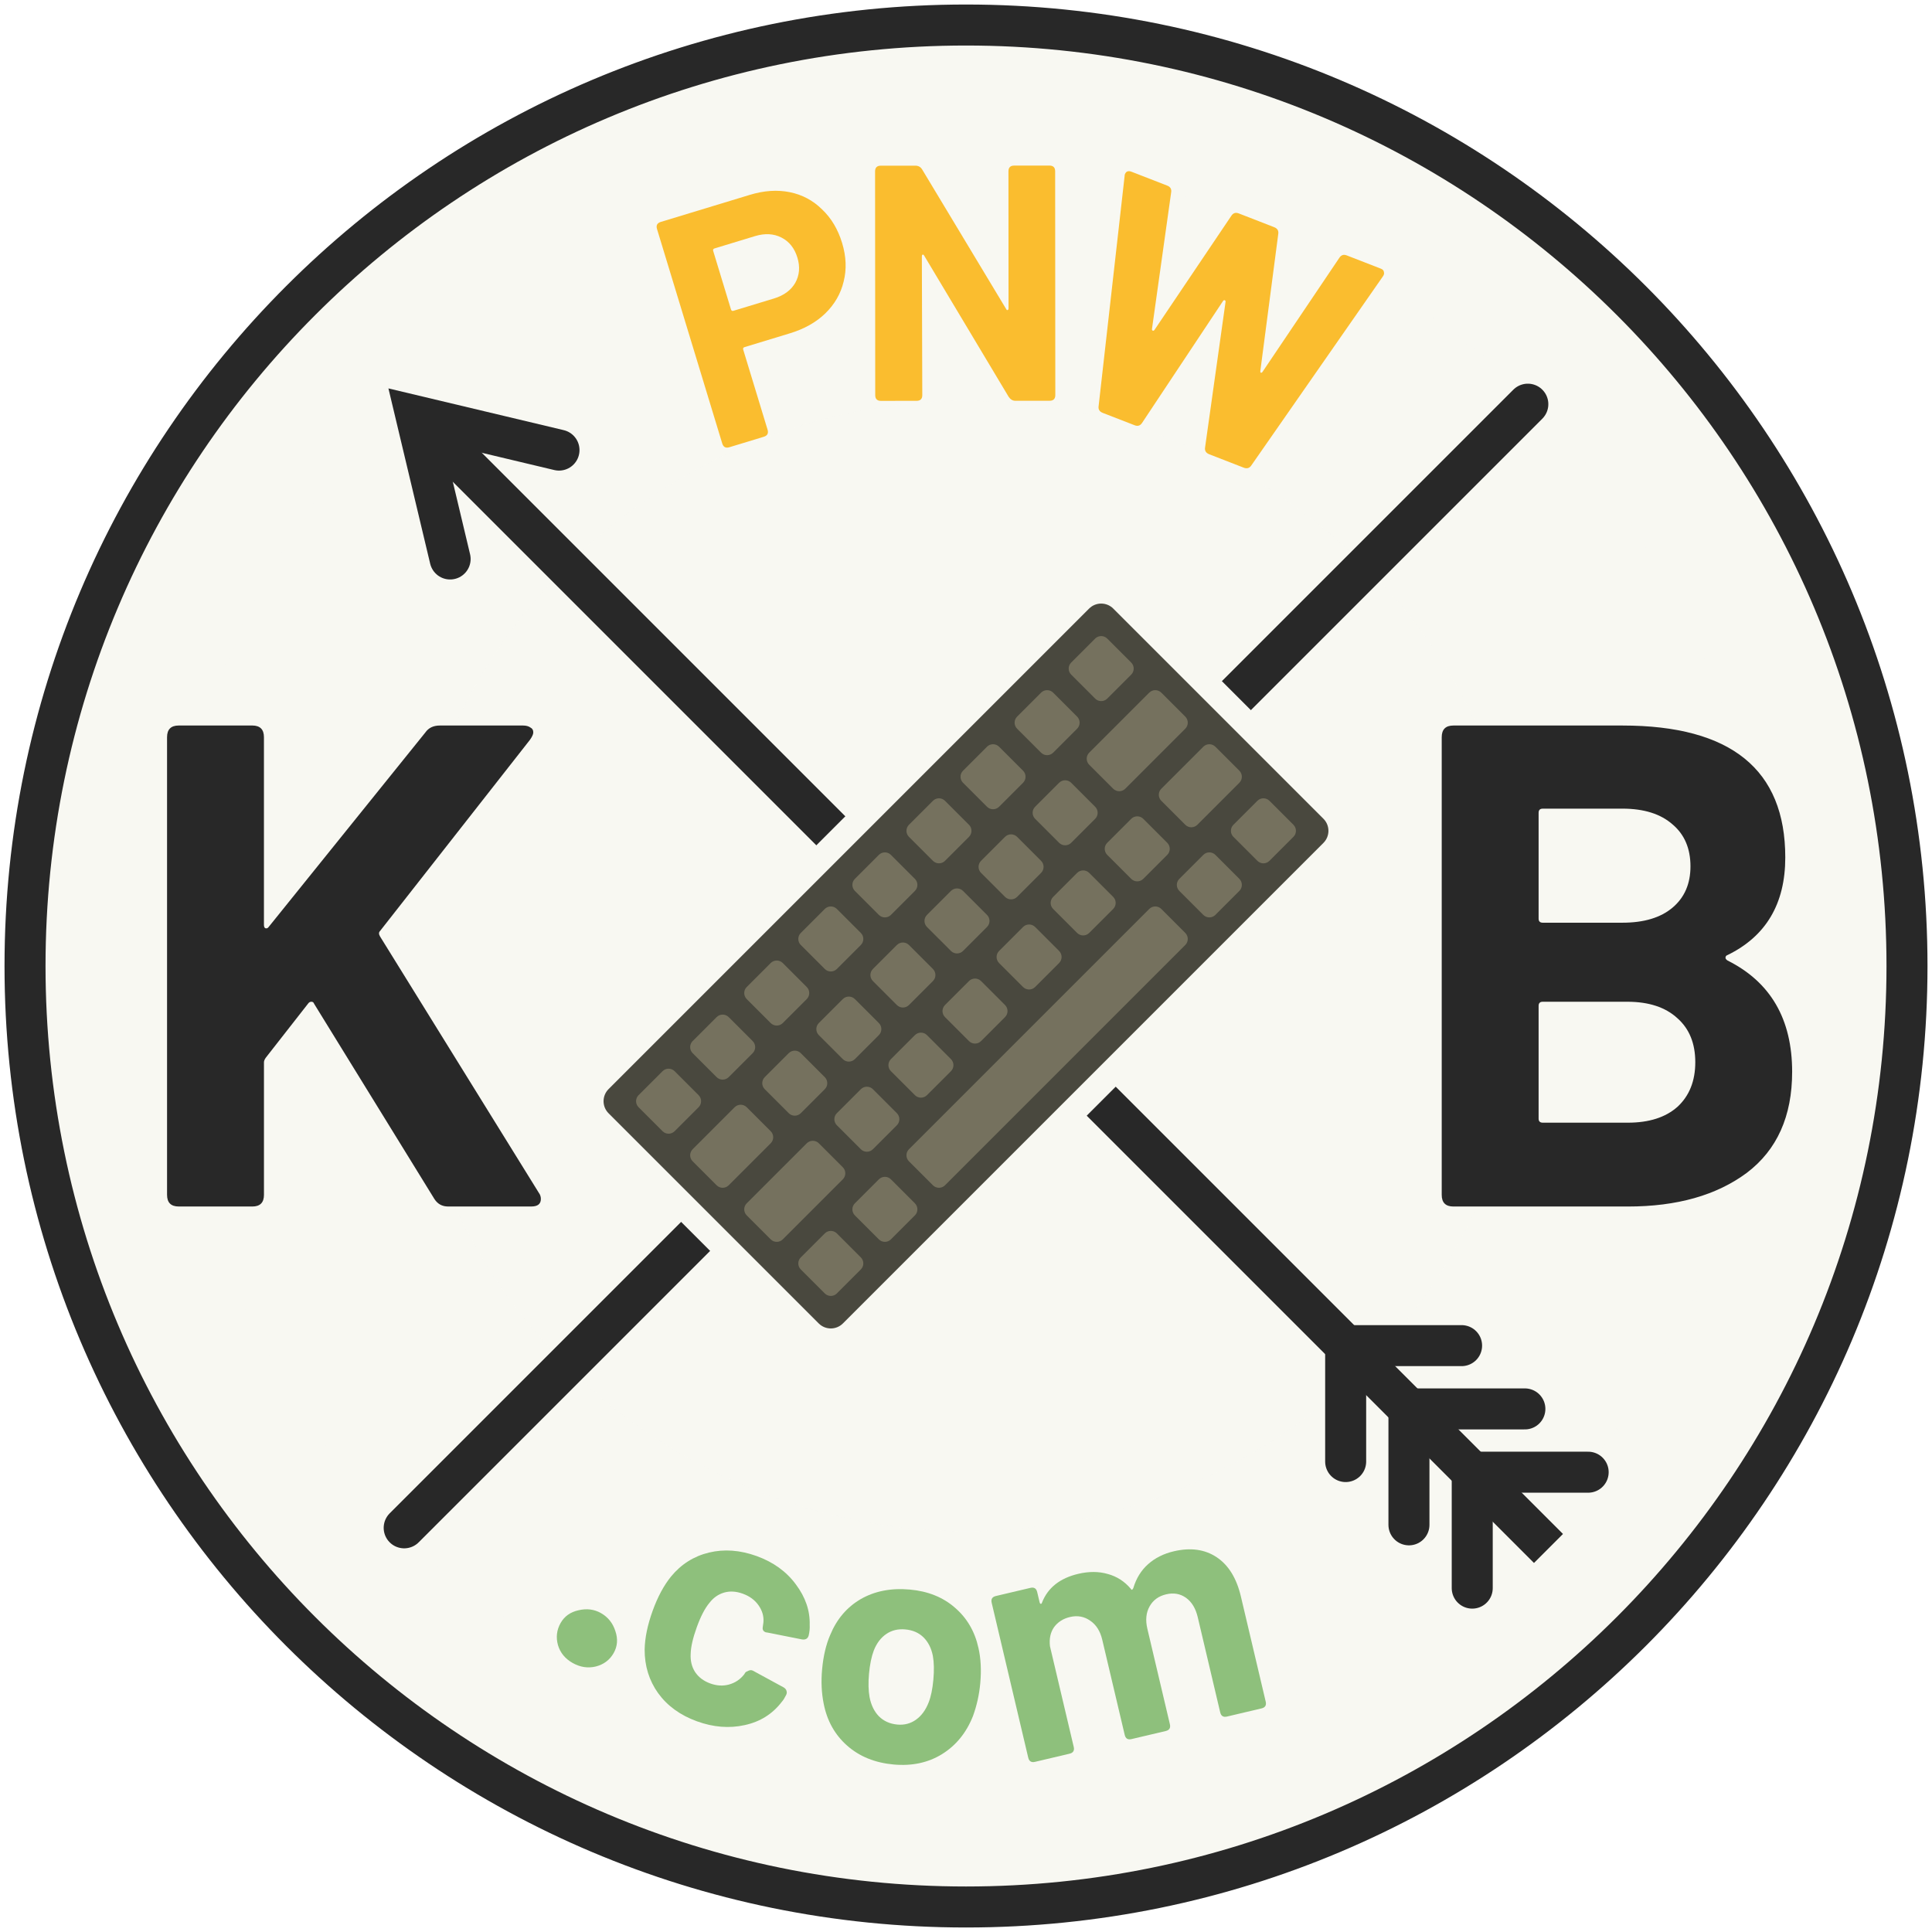
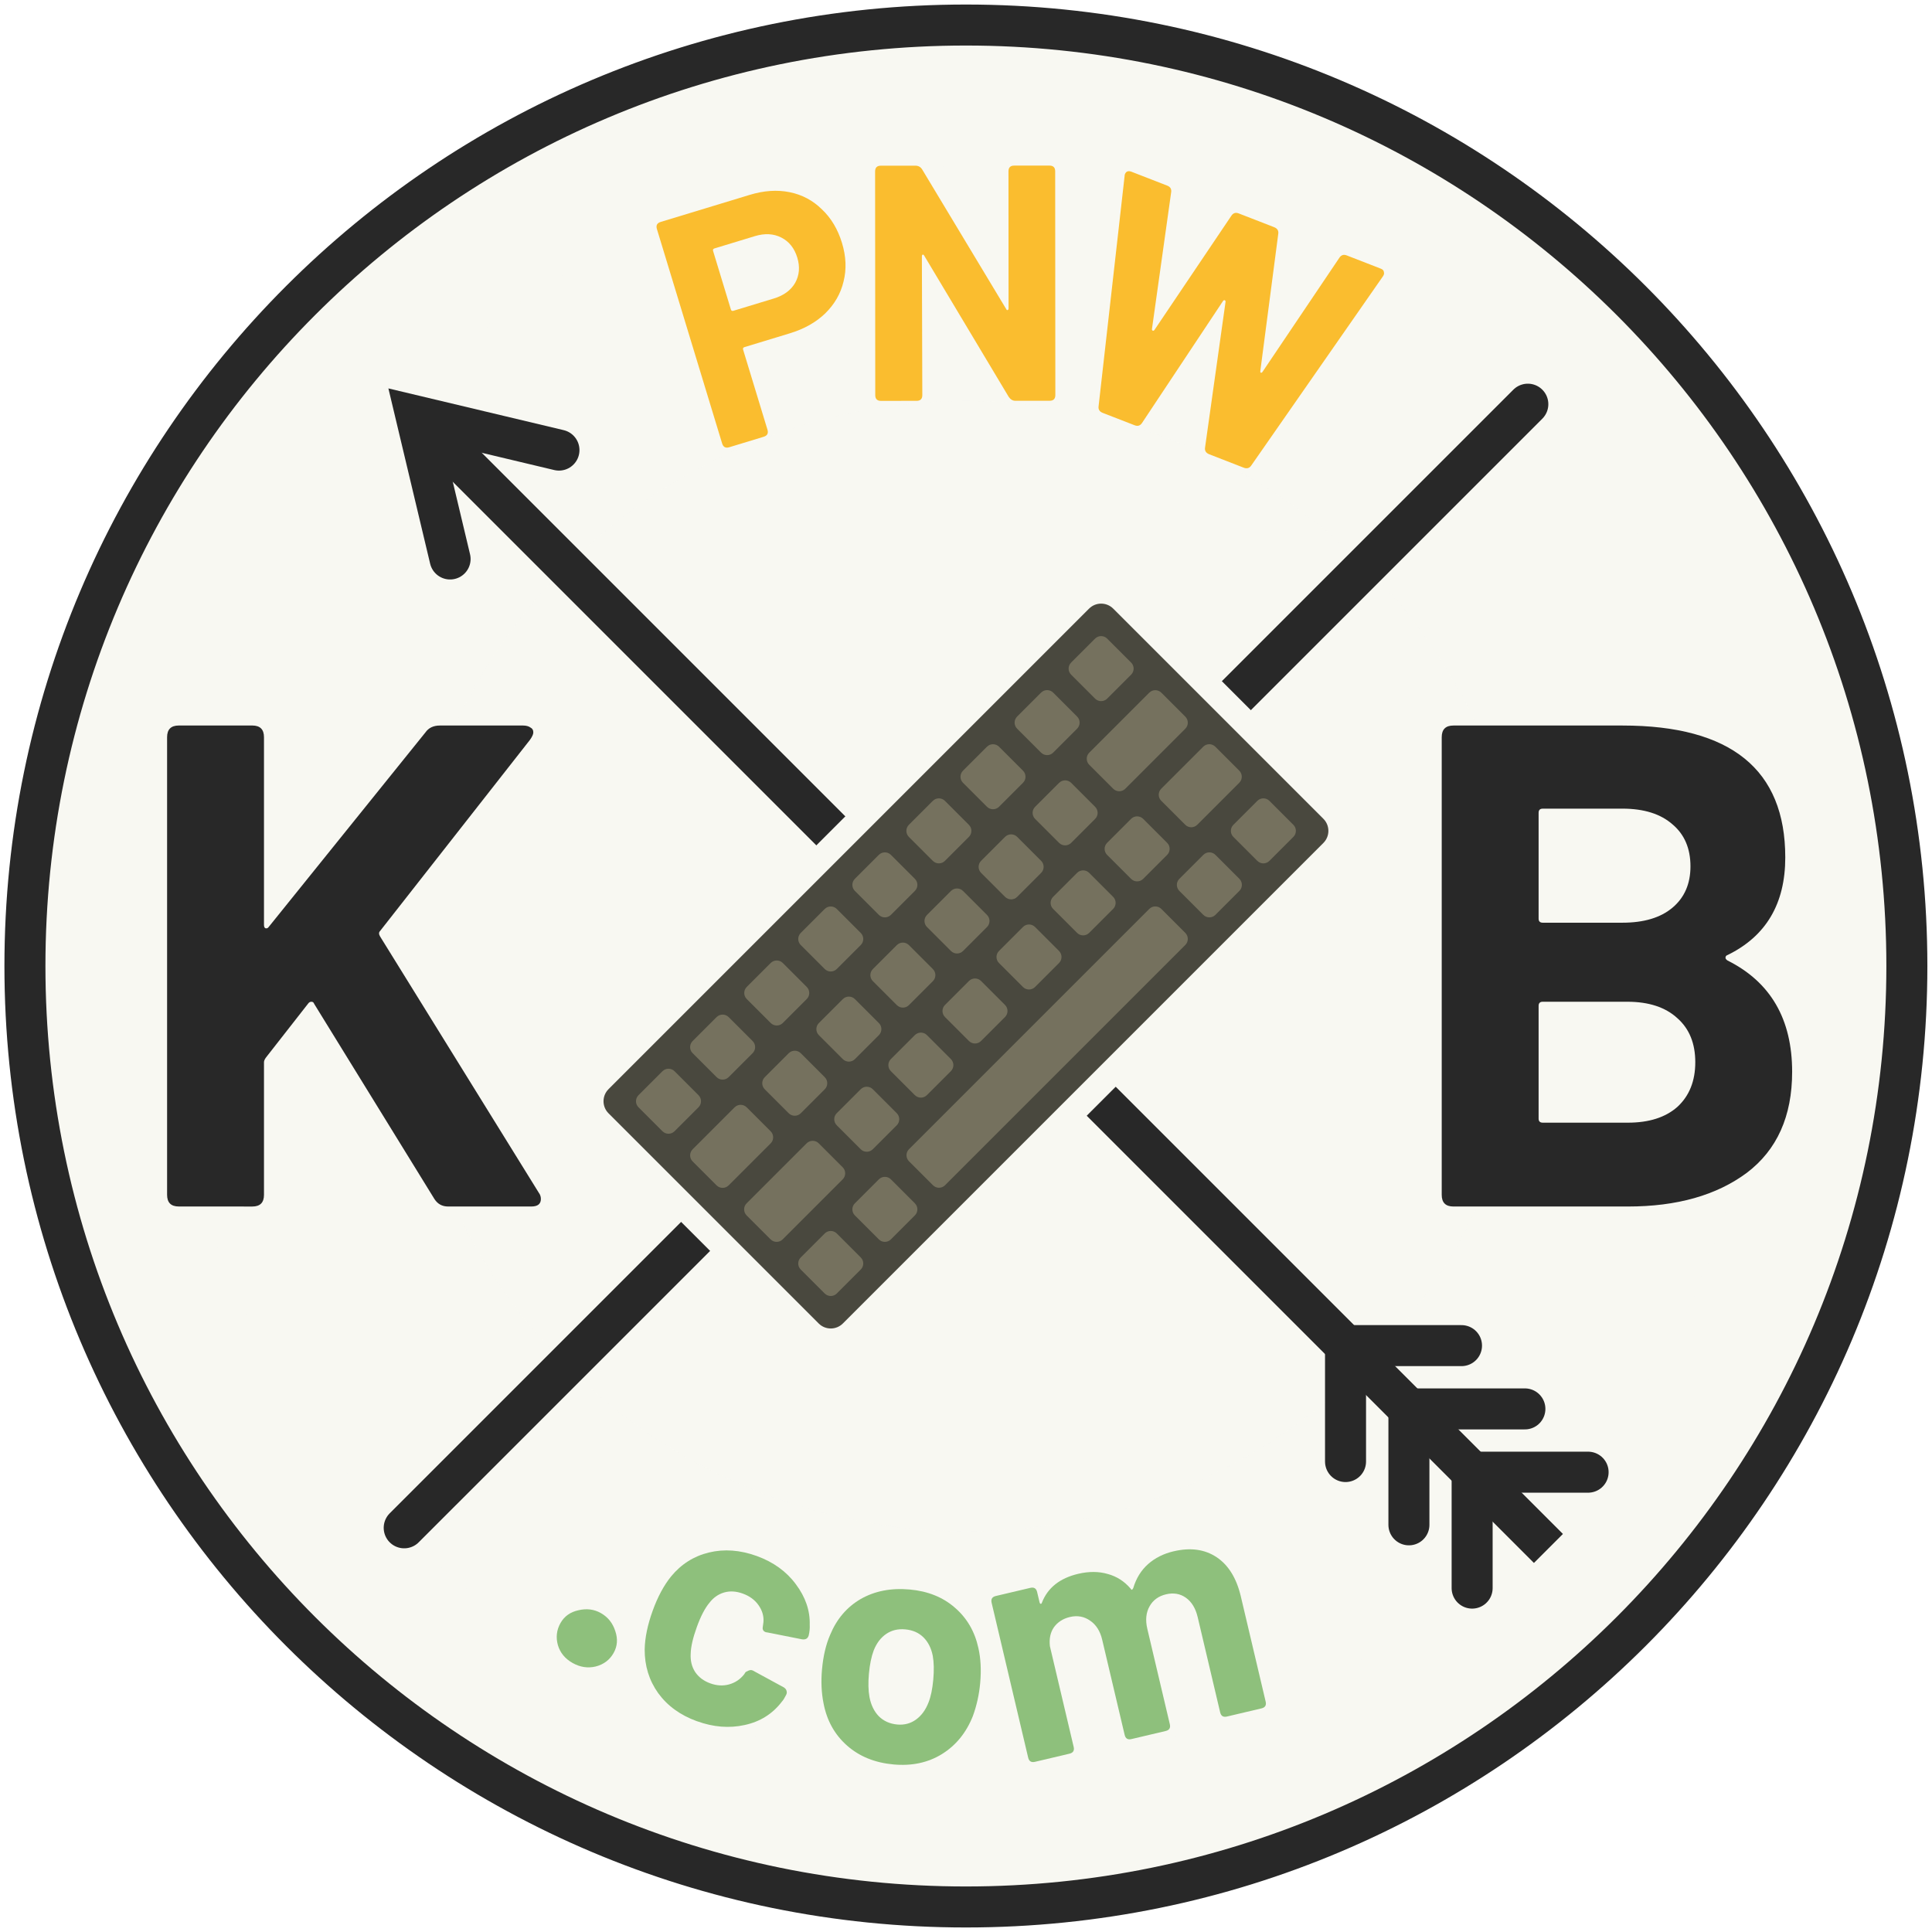
- <svg xmlns="http://www.w3.org/2000/svg" width="427.383" height="427.383" viewBox="0 0 113.078 113.078" version="1.1" id="svg1137">
-   <defs id="defs1131">
-     <path id="path1060" d="m 293.866,102.972 a 46.762,46.762 0 0 0 64.583,-14.228 46.762,46.762 0 0 0 -14.228,-64.583 46.762,46.762 0 0 0 -64.583,14.228 46.762,46.762 0 0 0 14.228,64.583 z" style="display:inline;opacity:1;fill:none;fill-opacity:1;stroke:#f8f8f2;stroke-width:0.1;stroke-linecap:round;stroke-linejoin:round;stroke-miterlimit:14.1;stroke-dasharray:none;stroke-dashoffset:28.346;stroke-opacity:1;paint-order:normal" />
-     <circle style="display:inline;opacity:0.441;fill:#f8f8f2;fill-opacity:1;stroke:none;stroke-width:1;stroke-linecap:round;stroke-linejoin:miter;stroke-miterlimit:4;stroke-dasharray:none;stroke-dashoffset:28.346;stroke-opacity:0.502;paint-order:normal" id="path2860-3" cx="-454.462" cy="89.372" transform="rotate(-117.0521)" r="33.073" />
-   </defs>
-   <g id="layer1" transform="translate(-50.80604,-56.00841)">
-     <g transform="translate(-211.6985,48.98162)" style="display:inline" id="g1805">
-       <g id="g2895" transform="translate(-1.9702556e-6,-2.358195e-6)">
-         <circle style="display:inline;opacity:1;fill:#f8f8f2;fill-opacity:1;stroke:#282828;stroke-width:2.4;stroke-linecap:round;stroke-linejoin:round;stroke-miterlimit:4;stroke-dasharray:none;stroke-dashoffset:28.346;stroke-opacity:1;paint-order:normal" id="path1954" cx="319.044" cy="63.566" r="55.075" />
-         <path style="display:inline;opacity:1;fill:none;fill-opacity:1;stroke:#f8f8f2;stroke-width:0.1;stroke-linecap:round;stroke-linejoin:round;stroke-miterlimit:14.1;stroke-dasharray:none;stroke-dashoffset:28.346;stroke-opacity:1;paint-order:normal" d="m 293.866,102.972 a 46.762,46.762 0 0 0 64.583,-14.228 46.762,46.762 0 0 0 -14.228,-64.583 46.762,46.762 0 0 0 -64.583,14.228 46.762,46.762 0 0 0 14.228,64.583 z" id="path1069" />
-         <path d="m 296.023,104.36 q -0.659,-0.372 -0.86,-1.042 -0.191,-0.687 0.152,-1.296 0.334,-0.591 1.045,-0.747 0.721,-0.172 1.312,0.161 0.625,0.353 0.85,1.059 0.235,0.689 -0.099,1.281 -0.343,0.608 -1.048,0.79 -0.695,0.165 -1.354,-0.207 z" style="font-style:normal;font-variant:normal;font-weight:normal;font-stretch:normal;font-size:19.403px;line-height:0.364em;font-family:Barlow;-inkscape-font-specification:Barlow;letter-spacing:0px;word-spacing:0px;fill:#8ec07c;fill-opacity:1;stroke:none;stroke-width:0.265" id="path2029" />
-         <path d="m 303.296,107.773 q -1.46,-0.528 -2.272,-1.647 -0.794,-1.113 -0.789,-2.555 0.02,-1.024 0.468,-2.265 0.442,-1.223 1.075,-2.004 0.887,-1.082 2.22,-1.405 1.334,-0.322 2.794,0.205 1.46,0.528 2.291,1.654 0.849,1.132 0.812,2.377 0.017,0.295 -0.059,0.618 l -0.013,0.036 q -0.086,0.237 -0.379,0.193 l -2.021,-0.401 -0.098,-0.015 q -0.219,-0.079 -0.176,-0.311 l 0.038,-0.275 q 0.044,-0.521 -0.282,-0.989 -0.326,-0.469 -0.928,-0.686 -0.584,-0.211 -1.091,-0.064 -0.507,0.147 -0.856,0.598 -0.399,0.475 -0.742,1.424 -0.343,0.949 -0.359,1.562 -0.034,0.607 0.256,1.062 0.308,0.462 0.891,0.673 0.566,0.205 1.091,0.064 0.55,-0.152 0.899,-0.603 l 0.051,-0.085 v 0 q 0.045,-0.066 0.187,-0.118 0.149,-0.07 0.27,-0.005 l 1.81,0.985 q 0.133,0.089 0.155,0.2 0.04,0.118 -0.024,0.239 -0.142,0.279 -0.243,0.387 -0.825,1.084 -2.189,1.375 -1.346,0.298 -2.787,-0.224 z" style="font-style:normal;font-variant:normal;font-weight:bold;font-stretch:normal;font-size:19.403px;line-height:0.364em;font-family:Barlow;-inkscape-font-specification:'Barlow Bold';letter-spacing:1.323px;word-spacing:0px;fill:#8ec07c;fill-opacity:1;stroke:none;stroke-width:0.265" id="path2031" />
-         <path d="m 314.813,110.302 q -1.643,-0.149 -2.725,-1.104 -1.082,-0.955 -1.375,-2.462 -0.188,-0.933 -0.092,-1.996 0.107,-1.179 0.475,-2.022 0.574,-1.39 1.787,-2.098 1.233,-0.707 2.875,-0.558 1.585,0.143 2.632,1.056 1.067,0.915 1.383,2.366 0.209,0.915 0.106,2.055 -0.091,1.005 -0.428,1.929 -0.581,1.467 -1.819,2.232 -1.217,0.747 -2.821,0.602 z m 0.212,-2.338 q 0.618,0.056 1.098,-0.29 0.479,-0.346 0.734,-1.005 0.202,-0.508 0.277,-1.339 0.073,-0.812 -0.03,-1.386 -0.134,-0.674 -0.545,-1.082 -0.411,-0.407 -1.068,-0.467 -0.638,-0.058 -1.115,0.269 -0.478,0.327 -0.73,0.966 -0.205,0.546 -0.279,1.358 -0.072,0.792 0.032,1.367 0.132,0.694 0.542,1.121 0.429,0.428 1.086,0.488 z" style="font-style:normal;font-variant:normal;font-weight:normal;font-stretch:normal;font-size:19.403px;line-height:0.364em;font-family:Barlow;-inkscape-font-specification:Barlow;letter-spacing:1.587px;word-spacing:0px;fill:#8ec07c;fill-opacity:1;stroke:none;stroke-width:0.265" id="path2033" />
-         <path d="m 331.2,97.824 q 1.473,-0.348 2.513,0.344 1.04,0.691 1.419,2.297 l 1.453,6.156 q 0.076,0.321 -0.245,0.397 l -2.021,0.477 q -0.321,0.076 -0.397,-0.245 l -1.315,-5.571 q -0.183,-0.774 -0.686,-1.134 -0.504,-0.36 -1.164,-0.204 -0.661,0.156 -0.969,0.707 -0.308,0.551 -0.13,1.307 l 1.319,5.59 q 0.076,0.321 -0.245,0.397 l -2.002,0.472 q -0.321,0.076 -0.397,-0.245 l -1.315,-5.571 q -0.178,-0.755 -0.701,-1.111 -0.527,-0.374 -1.188,-0.218 -0.604,0.143 -0.935,0.599 -0.312,0.452 -0.236,1.112 l 1.391,5.892 q 0.076,0.321 -0.245,0.397 l -2.021,0.477 q -0.321,0.076 -0.397,-0.245 l -2.139,-9.064 q -0.076,-0.321 0.245,-0.397 l 2.021,-0.477 q 0.321,-0.076 0.397,0.245 l 0.143,0.604 q 0.018,0.075 0.06,0.086 0.061,0.006 0.081,-0.079 0.511,-1.297 2.116,-1.676 0.944,-0.223 1.736,0.009 0.788,0.213 1.339,0.86 0.037,0.071 0.074,0.062 0.052,-0.032 0.077,-0.098 0.256,-0.858 0.866,-1.4 0.61,-0.543 1.497,-0.752 z" style="font-style:normal;font-variant:normal;font-weight:bold;font-stretch:normal;font-size:19.403px;line-height:0.364em;font-family:Barlow;-inkscape-font-specification:'Barlow Bold';letter-spacing:1.323px;word-spacing:0px;fill:#8ec07c;fill-opacity:1;stroke:none;stroke-width:0.265" id="path2035" />
-         <circle transform="rotate(-122.043,-66.83889,-159.3355)" style="display:inline;opacity:1;fill:none;fill-opacity:1;stroke:none;stroke-width:1;stroke-linecap:round;stroke-linejoin:miter;stroke-miterlimit:4;stroke-dasharray:none;stroke-dashoffset:28.346;stroke-opacity:0.502;paint-order:normal" id="path2860" cx="-460.514" cy="49.496" r="33.073" />
-         <circle style="display:inline;opacity:0.441;fill:#f8f8f2;fill-opacity:1;stroke:none;stroke-width:1;stroke-linecap:round;stroke-linejoin:miter;stroke-miterlimit:4;stroke-dasharray:none;stroke-dashoffset:28.346;stroke-opacity:0.502;paint-order:normal" id="circle1076" cx="-201.713" cy="255.228" r="33.073" transform="rotate(-117.0521)" />
-         <path id="path2022" style="font-style:normal;font-variant:normal;font-weight:bold;font-stretch:normal;font-size:19.664px;line-height:1.012em;font-family:Barlow;-inkscape-font-specification:'Barlow Bold';letter-spacing:-2.646px;word-spacing:0px;fill:#fabd2f;fill-opacity:1;stroke:none;stroke-width:0.381" d="m 306.394,18.431 q 1.242,-0.378 2.337,-0.156 1.095,0.222 1.889,1.008 0.807,0.762 1.173,1.966 0.36,1.185 0.09,2.254 -0.252,1.063 -1.076,1.869 -0.811,0.781 -2.071,1.164 l -2.653,0.807 q -0.113,0.034 -0.079,0.147 l 1.425,4.684 q 0.097,0.32 -0.223,0.417 l -2.013,0.612 q -0.32,0.097 -0.417,-0.223 l -3.817,-12.548 q -0.097,-0.32 0.223,-0.417 z m 1.413,6.065 q 0.865,-0.263 1.243,-0.913 0.372,-0.668 0.126,-1.477 -0.252,-0.828 -0.933,-1.175 -0.681,-0.348 -1.547,-0.085 l -2.37,0.721 q -0.113,0.034 -0.079,0.147 l 1.041,3.424 q 0.034,0.113 0.147,0.079 z" />
-         <path id="path2024" style="font-style:normal;font-variant:normal;font-weight:bold;font-stretch:normal;font-size:19.664px;line-height:1.012em;font-family:Barlow;-inkscape-font-specification:'Barlow Bold';letter-spacing:-2.646px;word-spacing:0px;fill:#fabd2f;fill-opacity:1;stroke:none;stroke-width:0.381" d="m 314.066,30.489 q -0.334,2.2e-4 -0.335,-0.334 l -0.009,-13.096 q -2.2e-4,-0.334 0.334,-0.335 l 2.025,-0.001 q 0.256,-1.7e-4 0.393,0.216 l 4.921,8.177 q 0.039,0.079 0.079,0.059 0.059,-0.02 0.059,-0.098 l -0.005,-8.023 q -2.2e-4,-0.334 0.334,-0.335 l 2.065,-0.001 q 0.334,-2.2e-4 0.335,0.334 l 0.009,13.096 q 2.2e-4,0.334 -0.334,0.335 l -2.006,0.001 q -0.236,1.5e-4 -0.393,-0.236 l -4.941,-8.256 q -0.039,-0.079 -0.098,-0.059 -0.039,0.02 -0.039,0.098 l 0.025,8.121 q 2.2e-4,0.334 -0.334,0.335 z" />
-         <path id="path2026" style="font-style:normal;font-variant:normal;font-weight:bold;font-stretch:normal;font-size:19.664px;line-height:1.012em;font-family:Barlow;-inkscape-font-specification:'Barlow Bold';letter-spacing:-2.646px;word-spacing:0px;fill:#fabd2f;fill-opacity:1;stroke:none;stroke-width:0.381" d="m 327.048,31.193 q -0.293,-0.114 -0.241,-0.41 l 1.521,-13.46 q -0.004,-0.044 0.017,-0.099 0.1,-0.257 0.393,-0.143 l 2.089,0.812 q 0.275,0.107 0.223,0.403 l -1.121,7.982 q -0.01,0.08 0.045,0.102 0.055,0.021 0.102,-0.045 l 4.493,-6.671 q 0.162,-0.254 0.437,-0.147 l 2.071,0.805 q 0.293,0.114 0.241,0.41 l -1.048,8.011 q -0.01,0.08 0.026,0.095 0.055,0.021 0.102,-0.045 l 4.493,-6.671 q 0.162,-0.254 0.437,-0.147 l 1.998,0.777 q 0.165,0.064 0.177,0.195 0.038,0.12 -0.056,0.253 l -7.697,11.058 q -0.162,0.254 -0.455,0.14 l -2.016,-0.784 q -0.293,-0.114 -0.241,-0.41 l 1.196,-8.502 q 0.01,-0.08 -0.045,-0.102 -0.055,-0.021 -0.102,0.045 l -4.733,7.126 q -0.162,0.254 -0.437,0.147 z" />
-         <g id="text1924" style="font-style:normal;font-variant:normal;font-weight:normal;font-stretch:normal;font-size:37.363px;line-height:1em;font-family:Garuda;-inkscape-font-specification:Garuda;letter-spacing:0px;word-spacing:0px;display:inline;fill:#282828;fill-opacity:1;stroke:none;stroke-width:0.709" aria-label="K">
-           <path id="path2107" style="font-style:normal;font-variant:normal;font-weight:bold;font-stretch:normal;font-size:40.217px;font-family:Barlow;-inkscape-font-specification:'Barlow Bold';letter-spacing:0px;fill:#282828;fill-opacity:1;stroke-width:0.709" d="m 272.966,77.642 q -0.684,0 -0.684,-0.684 v -26.784 q 0,-0.684 0.684,-0.684 h 4.303 q 0.684,0 0.684,0.684 v 10.979 q 0,0.161 0.08,0.201 0.121,0.04 0.201,-0.08 l 9.169,-11.381 q 0.282,-0.402 0.845,-0.402 h 4.866 q 0.282,0 0.442,0.121 0.161,0.08 0.161,0.282 0,0.161 -0.201,0.442 l -8.767,11.18 q -0.121,0.121 0,0.322 L 294.04,76.838 q 0.121,0.161 0.121,0.362 0,0.442 -0.563,0.442 h -4.866 q -0.523,0 -0.804,-0.442 l -7.038,-11.422 q -0.04,-0.121 -0.161,-0.121 -0.121,0 -0.201,0.121 l -2.453,3.137 q -0.121,0.161 -0.121,0.282 v 7.762 q 0,0.684 -0.684,0.684 z" />
+ <svg xmlns="http://www.w3.org/2000/svg" width="427.38" height="427.38" version="1.1" viewBox="0 0 113.08 113.08">
+   <g transform="translate(-50.806 -56.008)">
+     <g transform="translate(-211.7 48.982)">
+       <g transform="translate(-1.9703e-6 -2.3582e-6)">
+         <circle cx="319.04" cy="63.566" r="55.075" fill="#f8f8f2" stroke="#282828" stroke-dashoffset="28.346" stroke-linecap="round" stroke-linejoin="round" stroke-width="2.4" style="paint-order:normal" />
+         <path d="m293.87 102.97a46.762 46.762 0 0 0 64.583-14.228 46.762 46.762 0 0 0-14.228-64.583 46.762 46.762 0 0 0-64.583 14.228 46.762 46.762 0 0 0 14.228 64.583z" fill="none" stroke="#f8f8f2" stroke-dashoffset="28.346" stroke-linecap="round" stroke-linejoin="round" stroke-miterlimit="14.1" stroke-width=".1" style="paint-order:normal" />
+         <g fill="#8ec07c">
+           <path d="m296.02 104.36q-0.659-0.372-0.86-1.042-0.191-0.687 0.152-1.296 0.334-0.591 1.045-0.747 0.721-0.172 1.312 0.161 0.625 0.353 0.85 1.059 0.235 0.689-0.099 1.281-0.343 0.608-1.048 0.79-0.695 0.165-1.354-0.207z" />
+           <path d="m303.3 107.77q-1.46-0.528-2.272-1.647-0.794-1.113-0.789-2.555 0.02-1.024 0.468-2.265 0.442-1.222 1.075-2.005 0.887-1.082 2.22-1.405 1.334-0.322 2.794 0.205 1.46 0.528 2.291 1.653 0.849 1.132 0.812 2.377 0.017 0.295-0.059 0.618l-0.013 0.036q-0.086 0.237-0.379 0.193l-2.022-0.401-0.098-0.015q-0.219-0.079-0.176-0.311l0.038-0.275q0.044-0.521-0.282-0.989-0.326-0.469-0.928-0.686-0.584-0.211-1.091-0.064-0.507 0.147-0.856 0.598-0.399 0.475-0.742 1.424-0.343 0.949-0.359 1.562-0.034 0.607 0.256 1.062 0.308 0.462 0.891 0.673 0.566 0.205 1.091 0.064 0.55-0.152 0.899-0.603l0.051-0.085q0.045-0.066 0.187-0.118 0.149-0.07 0.27-5e-3l1.81 0.985q0.133 0.089 0.155 0.2 0.04 0.118-0.024 0.239-0.142 0.279-0.243 0.387-0.825 1.084-2.189 1.375-1.345 0.298-2.787-0.224z" />
+           <path d="m314.81 110.3q-1.643-0.149-2.725-1.104-1.083-0.955-1.375-2.462-0.188-0.933-0.092-1.996 0.107-1.179 0.475-2.022 0.574-1.39 1.787-2.098 1.233-0.707 2.875-0.558 1.585 0.143 2.632 1.056 1.067 0.915 1.383 2.366 0.209 0.915 0.106 2.055-0.091 1.005-0.428 1.929-0.581 1.467-1.819 2.232-1.217 0.747-2.821 0.602zm0.212-2.338q0.618 0.056 1.098-0.29 0.479-0.346 0.734-1.005 0.202-0.508 0.277-1.339 0.073-0.812-0.03-1.386-0.134-0.674-0.545-1.082-0.411-0.407-1.068-0.467-0.638-0.058-1.115 0.269-0.478 0.327-0.73 0.966-0.205 0.546-0.279 1.358-0.072 0.792 0.032 1.367 0.132 0.694 0.542 1.121 0.429 0.428 1.086 0.488z" />
+           <path d="m331.2 97.824q1.473-0.348 2.513 0.344t1.419 2.297l1.453 6.156q0.076 0.321-0.245 0.397l-2.021 0.477q-0.321 0.076-0.397-0.245l-1.315-5.571q-0.183-0.774-0.686-1.134t-1.165-0.204-0.969 0.707-0.13 1.307l1.319 5.59q0.076 0.321-0.245 0.397l-2.002 0.472q-0.321 0.076-0.397-0.245l-1.315-5.571q-0.178-0.755-0.701-1.111-0.527-0.374-1.188-0.218-0.604 0.143-0.935 0.599-0.312 0.452-0.236 1.112l1.391 5.892q0.076 0.321-0.245 0.397l-2.021 0.477q-0.321 0.076-0.397-0.245l-2.139-9.064q-0.076-0.321 0.245-0.397l2.021-0.477q0.321-0.076 0.397 0.245l0.143 0.604q0.018 0.075 0.06 0.086 0.061 6e-3 0.081-0.079 0.511-1.297 2.116-1.676 0.944-0.223 1.736 0.009 0.788 0.213 1.339 0.86 0.037 0.071 0.074 0.062 0.052-0.032 0.077-0.098 0.256-0.858 0.866-1.401 0.61-0.543 1.497-0.752z" />
        </g>
-         <g id="text1934" style="font-style:normal;font-variant:normal;font-weight:normal;font-stretch:normal;font-size:35.714px;line-height:1em;font-family:Garuda;-inkscape-font-specification:Garuda;letter-spacing:0px;word-spacing:0px;display:inline;fill:#282828;fill-opacity:1;stroke:none;stroke-width:0.709" aria-label="B">
-           <path id="path2110" style="font-style:normal;font-variant:normal;font-weight:bold;font-stretch:normal;font-size:40.217px;font-family:Barlow;-inkscape-font-specification:'Barlow Bold';letter-spacing:0px;fill:#282828;fill-opacity:1;stroke-width:0.709" d="m 363.617,62.923 q -0.121,0.04 -0.121,0.161 0,0.08 0.121,0.161 3.78,1.89 3.78,6.515 0,3.901 -2.654,5.912 -2.654,1.971 -6.957,1.971 h -10.215 q -0.684,0 -0.684,-0.684 v -26.784 q 0,-0.684 0.684,-0.684 h 9.893 q 9.531,0 9.531,7.722 0,4.062 -3.378,5.711 z m -10.818,-8.566 q -0.241,0 -0.241,0.241 v 6.193 q 0,0.241 0.241,0.241 h 4.665 q 1.89,0 2.936,-0.885 1.046,-0.885 1.046,-2.413 0,-1.568 -1.046,-2.453 -1.046,-0.925 -2.936,-0.925 z m 4.987,18.379 q 1.85,0 2.896,-0.925 1.046,-0.965 1.046,-2.614 0,-1.649 -1.046,-2.574 -1.046,-0.965 -2.936,-0.965 h -4.947 q -0.241,0 -0.241,0.241 v 6.596 q 0,0.241 0.241,0.241 z" />
+         <circle transform="rotate(237.96 -66.839 -159.34)" cx="-460.51" cy="49.496" r="33.073" fill="none" style="paint-order:normal" />
+         <circle transform="rotate(242.95)" cx="-201.71" cy="255.23" r="33.073" fill="#f8f8f2" opacity=".441" style="paint-order:normal" />
+         <g fill="#fabd2f">
+           <path d="m306.39 18.431q1.242-0.378 2.337-0.156t1.889 1.008q0.807 0.762 1.173 1.966 0.36 1.185 0.09 2.254-0.252 1.063-1.076 1.869-0.811 0.781-2.071 1.164l-2.653 0.807q-0.113 0.034-0.079 0.147l1.425 4.684q0.097 0.32-0.223 0.417l-2.013 0.612q-0.32 0.097-0.417-0.223l-3.817-12.548q-0.097-0.32 0.223-0.417zm1.413 6.065q0.865-0.263 1.243-0.913 0.372-0.668 0.126-1.477-0.252-0.828-0.933-1.175-0.681-0.348-1.547-0.085l-2.37 0.721q-0.113 0.034-0.079 0.147l1.041 3.424q0.034 0.113 0.147 0.079z" />
+           <path d="m314.07 30.489q-0.334 2.2e-4 -0.335-0.334l-9e-3 -13.096q-2.2e-4 -0.334 0.334-0.335l2.025-1e-3q0.256-1.7e-4 0.393 0.216l4.921 8.177q0.039 0.079 0.079 0.059 0.059-0.02 0.059-0.098l-5e-3 -8.023q-2.2e-4 -0.334 0.334-0.335l2.065-1e-3q0.334-2.2e-4 0.335 0.334l9e-3 13.096q2.2e-4 0.334-0.334 0.335l-2.006 1e-3q-0.236 1.5e-4 -0.393-0.236l-4.941-8.256q-0.039-0.079-0.098-0.059-0.039 0.02-0.039 0.098l0.025 8.121q2.2e-4 0.334-0.334 0.335z" />
+           <path d="m327.05 31.193q-0.293-0.114-0.241-0.41l1.521-13.46q-4e-3 -0.044 0.017-0.099 0.1-0.257 0.393-0.143l2.089 0.812q0.275 0.107 0.223 0.403l-1.121 7.982q-0.01 0.08 0.045 0.102 0.055 0.021 0.102-0.045l4.493-6.671q0.162-0.254 0.437-0.147l2.071 0.805q0.293 0.114 0.241 0.41l-1.048 8.011q-0.01 0.08 0.026 0.095 0.055 0.021 0.102-0.045l4.493-6.671q0.162-0.254 0.437-0.147l1.998 0.777q0.165 0.064 0.177 0.195 0.038 0.12-0.056 0.253l-7.697 11.058q-0.162 0.254-0.455 0.14l-2.016-0.784q-0.293-0.114-0.241-0.41l1.196-8.502q0.01-0.08-0.045-0.102-0.055-0.021-0.102 0.045l-4.733 7.126q-0.162 0.254-0.437 0.147z" />
        </g>
-         <path style="display:inline;fill:none;stroke:#282828;stroke-width:2.4;stroke-linecap:square;stroke-linejoin:miter;stroke-miterlimit:4;stroke-dasharray:none;stroke-opacity:1" d="m 287.92,32.441 64.367,64.367" id="path1944" />
-         <path id="path1952" style="display:inline;fill:none;stroke:#282828;stroke-width:2.4;stroke-linecap:round;stroke-linejoin:miter;stroke-miterlimit:4;stroke-dasharray:none;stroke-opacity:1" d="m 288.85,39.743 -1.992,-8.364 8.364,1.991" />
-         <path style="fill:none;stroke:#282828;stroke-width:2.4;stroke-linecap:round;stroke-linejoin:miter;stroke-miterlimit:4;stroke-dasharray:none;stroke-opacity:1" d="m 344.986,89.489 h 6.768" id="path1996" />
-         <path id="path1998" d="m 344.969,89.506 v 6.768" style="fill:none;stroke:#282828;stroke-width:2.4;stroke-linecap:round;stroke-linejoin:miter;stroke-miterlimit:4;stroke-dasharray:none;stroke-opacity:1" />
-         <path id="path2004" d="m 341.282,85.785 h 6.768" style="fill:none;stroke:#282828;stroke-width:2.4;stroke-linecap:round;stroke-linejoin:miter;stroke-miterlimit:4;stroke-dasharray:none;stroke-opacity:1" />
-         <path style="fill:none;stroke:#282828;stroke-width:2.4;stroke-linecap:round;stroke-linejoin:miter;stroke-miterlimit:4;stroke-dasharray:none;stroke-opacity:1" d="m 341.265,85.802 v 6.768" id="path2006" />
-         <path style="fill:none;stroke:#282828;stroke-width:2.4;stroke-linecap:round;stroke-linejoin:miter;stroke-miterlimit:4;stroke-dasharray:none;stroke-opacity:1" d="m 348.69,93.193 h 6.768" id="path2010" />
-         <path id="path2012" d="m 348.673,93.21 v 6.768" style="fill:none;stroke:#282828;stroke-width:2.4;stroke-linecap:round;stroke-linejoin:miter;stroke-miterlimit:4;stroke-dasharray:none;stroke-opacity:1" />
-         <path id="path2096" d="M 351.927,30.683 286.161,96.449" style="display:inline;fill:none;stroke:#282828;stroke-width:2.4;stroke-linecap:round;stroke-linejoin:miter;stroke-miterlimit:4;stroke-dasharray:none;stroke-opacity:1" />
-         <rect transform="rotate(-45)" rx="1" ry="1" y="259.356" x="158.27" height="22.38" width="44.759" id="rect2560" style="opacity:1;fill:#f8f8f2;fill-opacity:1;stroke:none;stroke-width:2.4;stroke-linecap:round;stroke-linejoin:miter;stroke-miterlimit:4;stroke-dasharray:none;stroke-dashoffset:28.346;stroke-opacity:1;paint-order:normal" />
-         <rect transform="rotate(-45)" style="opacity:1;fill:#49483e;fill-opacity:1;stroke:none;stroke-width:2.4;stroke-linecap:round;stroke-linejoin:miter;stroke-miterlimit:4;stroke-dasharray:none;stroke-dashoffset:28.346;stroke-opacity:1;paint-order:normal" id="rect2562" width="41.775" height="19.396" x="159.762" y="260.848" ry="1" rx="1" />
-         <rect transform="rotate(-45)" style="opacity:1;fill:#75715e;fill-opacity:1;stroke:none;stroke-width:2.4;stroke-linecap:round;stroke-linejoin:miter;stroke-miterlimit:4;stroke-dasharray:none;stroke-dashoffset:28.346;stroke-opacity:1;paint-order:normal" id="rect2564" width="2.984" height="2.984" x="161.254" y="262.34" rx="0.5" ry="0.5" />
-         <rect transform="rotate(-45)" ry="0.5" rx="0.5" y="266.816" x="161.254" height="2.984" width="4.476" id="rect2566" style="opacity:1;fill:#75715e;fill-opacity:1;stroke:none;stroke-width:2.4;stroke-linecap:round;stroke-linejoin:miter;stroke-miterlimit:4;stroke-dasharray:none;stroke-dashoffset:28.346;stroke-opacity:1;paint-order:normal" />
-         <rect transform="rotate(-45)" style="opacity:1;fill:#75715e;fill-opacity:1;stroke:none;stroke-width:2.4;stroke-linecap:round;stroke-linejoin:miter;stroke-miterlimit:4;stroke-dasharray:none;stroke-dashoffset:28.346;stroke-opacity:1;paint-order:normal" id="rect2568" width="5.968" height="2.984" x="161.254" y="271.292" rx="0.5" ry="0.5" />
-         <rect transform="rotate(-45)" ry="0.5" rx="0.5" y="275.768" x="161.254" height="2.984" width="2.984" id="rect2570" style="opacity:1;fill:#75715e;fill-opacity:1;stroke:none;stroke-width:2.4;stroke-linecap:round;stroke-linejoin:miter;stroke-miterlimit:4;stroke-dasharray:none;stroke-dashoffset:28.346;stroke-opacity:1;paint-order:normal" />
-         <rect transform="rotate(-45)" style="opacity:1;fill:#75715e;fill-opacity:1;stroke:none;stroke-width:2.4;stroke-linecap:round;stroke-linejoin:miter;stroke-miterlimit:4;stroke-dasharray:none;stroke-dashoffset:28.346;stroke-opacity:1;paint-order:normal" id="rect2572" width="20.888" height="2.984" x="170.206" y="275.768" rx="0.5" ry="0.5" />
-         <rect transform="rotate(-45)" style="opacity:1;fill:#75715e;fill-opacity:1;stroke:none;stroke-width:2.4;stroke-linecap:round;stroke-linejoin:miter;stroke-miterlimit:4;stroke-dasharray:none;stroke-dashoffset:28.346;stroke-opacity:1;paint-order:normal" id="rect2574" width="2.984" height="2.984" x="197.062" y="275.768" rx="0.5" ry="0.5" />
-         <rect transform="rotate(-45)" ry="0.5" rx="0.5" y="275.768" x="165.73" height="2.984" width="2.984" id="rect2576" style="opacity:1;fill:#75715e;fill-opacity:1;stroke:none;stroke-width:2.4;stroke-linecap:round;stroke-linejoin:miter;stroke-miterlimit:4;stroke-dasharray:none;stroke-dashoffset:28.346;stroke-opacity:1;paint-order:normal" />
-         <rect transform="rotate(-45)" style="opacity:1;fill:#75715e;fill-opacity:1;stroke:none;stroke-width:2.4;stroke-linecap:round;stroke-linejoin:miter;stroke-miterlimit:4;stroke-dasharray:none;stroke-dashoffset:28.346;stroke-opacity:1;paint-order:normal" id="rect2578" width="2.984" height="2.984" x="192.586" y="275.768" rx="0.5" ry="0.5" />
-         <rect transform="rotate(-45)" ry="0.5" rx="0.5" y="266.816" x="194.078" height="2.984" width="5.968" id="rect2580" style="opacity:1;fill:#75715e;fill-opacity:1;stroke:none;stroke-width:2.4;stroke-linecap:round;stroke-linejoin:miter;stroke-miterlimit:4;stroke-dasharray:none;stroke-dashoffset:28.346;stroke-opacity:1;paint-order:normal" />
-         <rect transform="rotate(-45)" style="opacity:1;fill:#75715e;fill-opacity:1;stroke:none;stroke-width:2.4;stroke-linecap:round;stroke-linejoin:miter;stroke-miterlimit:4;stroke-dasharray:none;stroke-dashoffset:28.346;stroke-opacity:1;paint-order:normal" id="rect2582" width="4.476" height="2.984" x="195.57" y="271.292" rx="0.5" ry="0.5" />
-         <rect transform="rotate(-45)" ry="0.5" rx="0.5" y="271.292" x="168.714" height="2.984" width="2.984" id="rect2584" style="opacity:1;fill:#75715e;fill-opacity:1;stroke:none;stroke-width:2.4;stroke-linecap:round;stroke-linejoin:miter;stroke-miterlimit:4;stroke-dasharray:none;stroke-dashoffset:28.346;stroke-opacity:1;paint-order:normal" />
-         <rect transform="rotate(-45)" style="opacity:1;fill:#75715e;fill-opacity:1;stroke:none;stroke-width:2.4;stroke-linecap:round;stroke-linejoin:miter;stroke-miterlimit:4;stroke-dasharray:none;stroke-dashoffset:28.346;stroke-opacity:1;paint-order:normal" id="rect2586" width="2.984" height="2.984" x="173.19" y="271.292" rx="0.5" ry="0.5" />
-         <rect transform="rotate(-45)" ry="0.5" rx="0.5" y="271.292" x="177.666" height="2.984" width="2.984" id="rect2588" style="opacity:1;fill:#75715e;fill-opacity:1;stroke:none;stroke-width:2.4;stroke-linecap:round;stroke-linejoin:miter;stroke-miterlimit:4;stroke-dasharray:none;stroke-dashoffset:28.346;stroke-opacity:1;paint-order:normal" />
-         <rect transform="rotate(-45)" style="opacity:1;fill:#75715e;fill-opacity:1;stroke:none;stroke-width:2.4;stroke-linecap:round;stroke-linejoin:miter;stroke-miterlimit:4;stroke-dasharray:none;stroke-dashoffset:28.346;stroke-opacity:1;paint-order:normal" id="rect2590" width="2.984" height="2.984" x="182.142" y="271.292" rx="0.5" ry="0.5" />
-         <rect transform="rotate(-45)" ry="0.5" rx="0.5" y="271.292" x="186.618" height="2.984" width="2.984" id="rect2592" style="opacity:1;fill:#75715e;fill-opacity:1;stroke:none;stroke-width:2.4;stroke-linecap:round;stroke-linejoin:miter;stroke-miterlimit:4;stroke-dasharray:none;stroke-dashoffset:28.346;stroke-opacity:1;paint-order:normal" />
-         <rect transform="rotate(-45)" ry="0.5" rx="0.5" y="271.292" x="191.094" height="2.984" width="2.984" id="rect2594" style="opacity:1;fill:#75715e;fill-opacity:1;stroke:none;stroke-width:2.4;stroke-linecap:round;stroke-linejoin:miter;stroke-miterlimit:4;stroke-dasharray:none;stroke-dashoffset:28.346;stroke-opacity:1;paint-order:normal" />
-         <rect transform="rotate(-45)" style="opacity:1;fill:#75715e;fill-opacity:1;stroke:none;stroke-width:2.4;stroke-linecap:round;stroke-linejoin:miter;stroke-miterlimit:4;stroke-dasharray:none;stroke-dashoffset:28.346;stroke-opacity:1;paint-order:normal" id="rect2596" width="2.984" height="2.984" x="167.222" y="266.816" rx="0.5" ry="0.5" />
-         <rect transform="rotate(-45)" ry="0.5" rx="0.5" y="266.816" x="171.698" height="2.984" width="2.984" id="rect2598" style="opacity:1;fill:#75715e;fill-opacity:1;stroke:none;stroke-width:2.4;stroke-linecap:round;stroke-linejoin:miter;stroke-miterlimit:4;stroke-dasharray:none;stroke-dashoffset:28.346;stroke-opacity:1;paint-order:normal" />
-         <rect transform="rotate(-45)" style="opacity:1;fill:#75715e;fill-opacity:1;stroke:none;stroke-width:2.4;stroke-linecap:round;stroke-linejoin:miter;stroke-miterlimit:4;stroke-dasharray:none;stroke-dashoffset:28.346;stroke-opacity:1;paint-order:normal" id="rect2600" width="2.984" height="2.984" x="176.174" y="266.816" rx="0.5" ry="0.5" />
-         <rect transform="rotate(-45)" ry="0.5" rx="0.5" y="266.816" x="180.65" height="2.984" width="2.984" id="rect2602" style="opacity:1;fill:#75715e;fill-opacity:1;stroke:none;stroke-width:2.4;stroke-linecap:round;stroke-linejoin:miter;stroke-miterlimit:4;stroke-dasharray:none;stroke-dashoffset:28.346;stroke-opacity:1;paint-order:normal" />
-         <rect transform="rotate(-45)" style="opacity:1;fill:#75715e;fill-opacity:1;stroke:none;stroke-width:2.4;stroke-linecap:round;stroke-linejoin:miter;stroke-miterlimit:4;stroke-dasharray:none;stroke-dashoffset:28.346;stroke-opacity:1;paint-order:normal" id="rect2604" width="2.984" height="2.984" x="185.126" y="266.816" rx="0.5" ry="0.5" />
-         <rect transform="rotate(-45)" ry="0.5" rx="0.5" y="266.816" x="189.602" height="2.984" width="2.984" id="rect2606" style="opacity:1;fill:#75715e;fill-opacity:1;stroke:none;stroke-width:2.4;stroke-linecap:round;stroke-linejoin:miter;stroke-miterlimit:4;stroke-dasharray:none;stroke-dashoffset:28.346;stroke-opacity:1;paint-order:normal" />
-         <rect transform="rotate(-45)" ry="0.5" rx="0.5" y="262.34" x="165.73" height="2.984" width="2.984" id="rect2608" style="opacity:1;fill:#75715e;fill-opacity:1;stroke:none;stroke-width:2.4;stroke-linecap:round;stroke-linejoin:miter;stroke-miterlimit:4;stroke-dasharray:none;stroke-dashoffset:28.346;stroke-opacity:1;paint-order:normal" />
-         <rect transform="rotate(-45)" style="opacity:1;fill:#75715e;fill-opacity:1;stroke:none;stroke-width:2.4;stroke-linecap:round;stroke-linejoin:miter;stroke-miterlimit:4;stroke-dasharray:none;stroke-dashoffset:28.346;stroke-opacity:1;paint-order:normal" id="rect2610" width="2.984" height="2.984" x="170.206" y="262.34" rx="0.5" ry="0.5" />
-         <rect transform="rotate(-45)" ry="0.5" rx="0.5" y="262.34" x="174.682" height="2.984" width="2.984" id="rect2612" style="opacity:1;fill:#75715e;fill-opacity:1;stroke:none;stroke-width:2.4;stroke-linecap:round;stroke-linejoin:miter;stroke-miterlimit:4;stroke-dasharray:none;stroke-dashoffset:28.346;stroke-opacity:1;paint-order:normal" />
-         <rect transform="rotate(-45)" style="opacity:1;fill:#75715e;fill-opacity:1;stroke:none;stroke-width:2.4;stroke-linecap:round;stroke-linejoin:miter;stroke-miterlimit:4;stroke-dasharray:none;stroke-dashoffset:28.346;stroke-opacity:1;paint-order:normal" id="rect2614" width="2.984" height="2.984" x="179.158" y="262.34" rx="0.5" ry="0.5" />
-         <rect transform="rotate(-45)" ry="0.5" rx="0.5" y="262.34" x="183.634" height="2.984" width="2.984" id="rect2616" style="opacity:1;fill:#75715e;fill-opacity:1;stroke:none;stroke-width:2.4;stroke-linecap:round;stroke-linejoin:miter;stroke-miterlimit:4;stroke-dasharray:none;stroke-dashoffset:28.346;stroke-opacity:1;paint-order:normal" />
-         <rect transform="rotate(-45)" style="opacity:1;fill:#75715e;fill-opacity:1;stroke:none;stroke-width:2.4;stroke-linecap:round;stroke-linejoin:miter;stroke-miterlimit:4;stroke-dasharray:none;stroke-dashoffset:28.346;stroke-opacity:1;paint-order:normal" id="rect2618" width="2.984" height="2.984" x="188.11" y="262.34" rx="0.5" ry="0.5" />
-         <rect transform="rotate(-45)" ry="0.5" rx="0.5" y="262.34" x="192.586" height="2.984" width="2.984" id="rect2620" style="opacity:1;fill:#75715e;fill-opacity:1;stroke:none;stroke-width:2.4;stroke-linecap:round;stroke-linejoin:miter;stroke-miterlimit:4;stroke-dasharray:none;stroke-dashoffset:28.346;stroke-opacity:1;paint-order:normal" />
-         <rect transform="rotate(-45)" style="opacity:1;fill:#75715e;fill-opacity:1;stroke:none;stroke-width:2.4;stroke-linecap:round;stroke-linejoin:miter;stroke-miterlimit:4;stroke-dasharray:none;stroke-dashoffset:28.346;stroke-opacity:1;paint-order:normal" id="rect2622" width="2.984" height="2.984" x="197.062" y="262.34" rx="0.5" ry="0.5" />
+         <g fill="#282828" aria-label="K">
+           <path d="m272.97 77.642q-0.684 0-0.684-0.684v-26.784q0-0.684 0.684-0.684h4.303q0.684 0 0.684 0.684v10.979q0 0.161 0.08 0.201 0.121 0.04 0.201-0.08l9.169-11.381q0.282-0.402 0.845-0.402h4.866q0.282 0 0.442 0.121 0.161 0.08 0.161 0.282 0 0.161-0.201 0.442l-8.767 11.18q-0.121 0.121 0 0.322l9.29 15.001q0.121 0.161 0.121 0.362 0 0.442-0.563 0.442h-4.866q-0.523 0-0.804-0.442l-7.038-11.422q-0.04-0.121-0.161-0.121-0.121 0-0.201 0.121l-2.453 3.137q-0.121 0.161-0.121 0.282v7.762q0 0.684-0.684 0.684z" fill="#282828" stroke-width=".709" />
+         </g>
+         <g fill="#282828" aria-label="B">
+           <path d="m363.62 62.923q-0.121 0.04-0.121 0.161 0 0.08 0.121 0.161 3.78 1.89 3.78 6.515 0 3.901-2.654 5.912-2.654 1.971-6.957 1.971h-10.215q-0.684 0-0.684-0.684v-26.784q0-0.684 0.684-0.684h9.893q9.531 0 9.531 7.722 0 4.062-3.378 5.711zm-10.818-8.566q-0.241 0-0.241 0.241v6.193q0 0.241 0.241 0.241h4.665q1.89 0 2.936-0.885 1.046-0.885 1.046-2.413 0-1.568-1.046-2.453-1.046-0.925-2.936-0.925zm4.987 18.379q1.85 0 2.896-0.925 1.046-0.965 1.046-2.614 0-1.649-1.046-2.574-1.046-0.965-2.936-0.965h-4.947q-0.241 0-0.241 0.241v6.596q0 0.241 0.241 0.241z" fill="#282828" stroke-width=".709" />
+         </g>
+         <g fill="none" stroke="#282828">
+           <path d="m287.92 32.441 64.367 64.367" stroke-linecap="square" stroke-width="2.4" />
+           <g stroke-linecap="round">
+             <g stroke-width="2.4">
+               <path d="m288.85 39.743-1.992-8.364 8.364 1.991" />
+               <path d="m344.99 89.489h6.768" />
+               <path d="m344.97 89.506v6.768" />
+               <path d="m341.28 85.785h6.768" />
+               <path d="m341.26 85.802v6.768" />
+               <path d="m348.69 93.193h6.768" />
+               <path d="m348.67 93.21v6.768" />
+             </g>
+             <path d="m351.93 30.683-65.766 65.766" stroke-width="2.4" />
+           </g>
+         </g>
+         <rect transform="rotate(-45)" x="158.27" y="259.36" width="44.759" height="22.38" rx="1" ry="1" fill="#f8f8f2" style="paint-order:normal" />
+         <rect transform="rotate(-45)" x="159.76" y="260.85" width="41.775" height="19.396" rx="1" ry="1" fill="#49483e" style="paint-order:normal" />
+         <g fill="#75715e">
+           <rect transform="rotate(-45)" x="161.25" y="262.34" width="2.984" height="2.984" rx=".5" ry=".5" style="paint-order:normal" />
+           <rect transform="rotate(-45)" x="161.25" y="266.82" width="4.476" height="2.984" rx=".5" ry=".5" style="paint-order:normal" />
+           <rect transform="rotate(-45)" x="161.25" y="271.29" width="5.968" height="2.984" rx=".5" ry=".5" style="paint-order:normal" />
+           <rect transform="rotate(-45)" x="161.25" y="275.77" width="2.984" height="2.984" rx=".5" ry=".5" style="paint-order:normal" />
+           <rect transform="rotate(-45)" x="170.21" y="275.77" width="20.888" height="2.984" rx=".5" ry=".5" style="paint-order:normal" />
+           <rect transform="rotate(-45)" x="197.06" y="275.77" width="2.984" height="2.984" rx=".5" ry=".5" style="paint-order:normal" />
+           <rect transform="rotate(-45)" x="165.73" y="275.77" width="2.984" height="2.984" rx=".5" ry=".5" style="paint-order:normal" />
+           <rect transform="rotate(-45)" x="192.59" y="275.77" width="2.984" height="2.984" rx=".5" ry=".5" style="paint-order:normal" />
+           <rect transform="rotate(-45)" x="194.08" y="266.82" width="5.968" height="2.984" rx=".5" ry=".5" style="paint-order:normal" />
+           <rect transform="rotate(-45)" x="195.57" y="271.29" width="4.476" height="2.984" rx=".5" ry=".5" style="paint-order:normal" />
+           <rect transform="rotate(-45)" x="168.71" y="271.29" width="2.984" height="2.984" rx=".5" ry=".5" style="paint-order:normal" />
+           <rect transform="rotate(-45)" x="173.19" y="271.29" width="2.984" height="2.984" rx=".5" ry=".5" style="paint-order:normal" />
+           <rect transform="rotate(-45)" x="177.67" y="271.29" width="2.984" height="2.984" rx=".5" ry=".5" style="paint-order:normal" />
+           <rect transform="rotate(-45)" x="182.14" y="271.29" width="2.984" height="2.984" rx=".5" ry=".5" style="paint-order:normal" />
+           <rect transform="rotate(-45)" x="186.62" y="271.29" width="2.984" height="2.984" rx=".5" ry=".5" style="paint-order:normal" />
+           <rect transform="rotate(-45)" x="191.09" y="271.29" width="2.984" height="2.984" rx=".5" ry=".5" style="paint-order:normal" />
+           <rect transform="rotate(-45)" x="167.22" y="266.82" width="2.984" height="2.984" rx=".5" ry=".5" style="paint-order:normal" />
+           <rect transform="rotate(-45)" x="171.7" y="266.82" width="2.984" height="2.984" rx=".5" ry=".5" style="paint-order:normal" />
+           <rect transform="rotate(-45)" x="176.17" y="266.82" width="2.984" height="2.984" rx=".5" ry=".5" style="paint-order:normal" />
+           <rect transform="rotate(-45)" x="180.65" y="266.82" width="2.984" height="2.984" rx=".5" ry=".5" style="paint-order:normal" />
+           <rect transform="rotate(-45)" x="185.13" y="266.82" width="2.984" height="2.984" rx=".5" ry=".5" style="paint-order:normal" />
+           <rect transform="rotate(-45)" x="189.6" y="266.82" width="2.984" height="2.984" rx=".5" ry=".5" style="paint-order:normal" />
+           <rect transform="rotate(-45)" x="165.73" y="262.34" width="2.984" height="2.984" rx=".5" ry=".5" style="paint-order:normal" />
+           <rect transform="rotate(-45)" x="170.21" y="262.34" width="2.984" height="2.984" rx=".5" ry=".5" style="paint-order:normal" />
+           <rect transform="rotate(-45)" x="174.68" y="262.34" width="2.984" height="2.984" rx=".5" ry=".5" style="paint-order:normal" />
+           <rect transform="rotate(-45)" x="179.16" y="262.34" width="2.984" height="2.984" rx=".5" ry=".5" style="paint-order:normal" />
+           <rect transform="rotate(-45)" x="183.63" y="262.34" width="2.984" height="2.984" rx=".5" ry=".5" style="paint-order:normal" />
+           <rect transform="rotate(-45)" x="188.11" y="262.34" width="2.984" height="2.984" rx=".5" ry=".5" style="paint-order:normal" />
+           <rect transform="rotate(-45)" x="192.59" y="262.34" width="2.984" height="2.984" rx=".5" ry=".5" style="paint-order:normal" />
+           <rect transform="rotate(-45)" x="197.06" y="262.34" width="2.984" height="2.984" rx=".5" ry=".5" style="paint-order:normal" />
+         </g>
      </g>
    </g>
  </g>
</svg>
